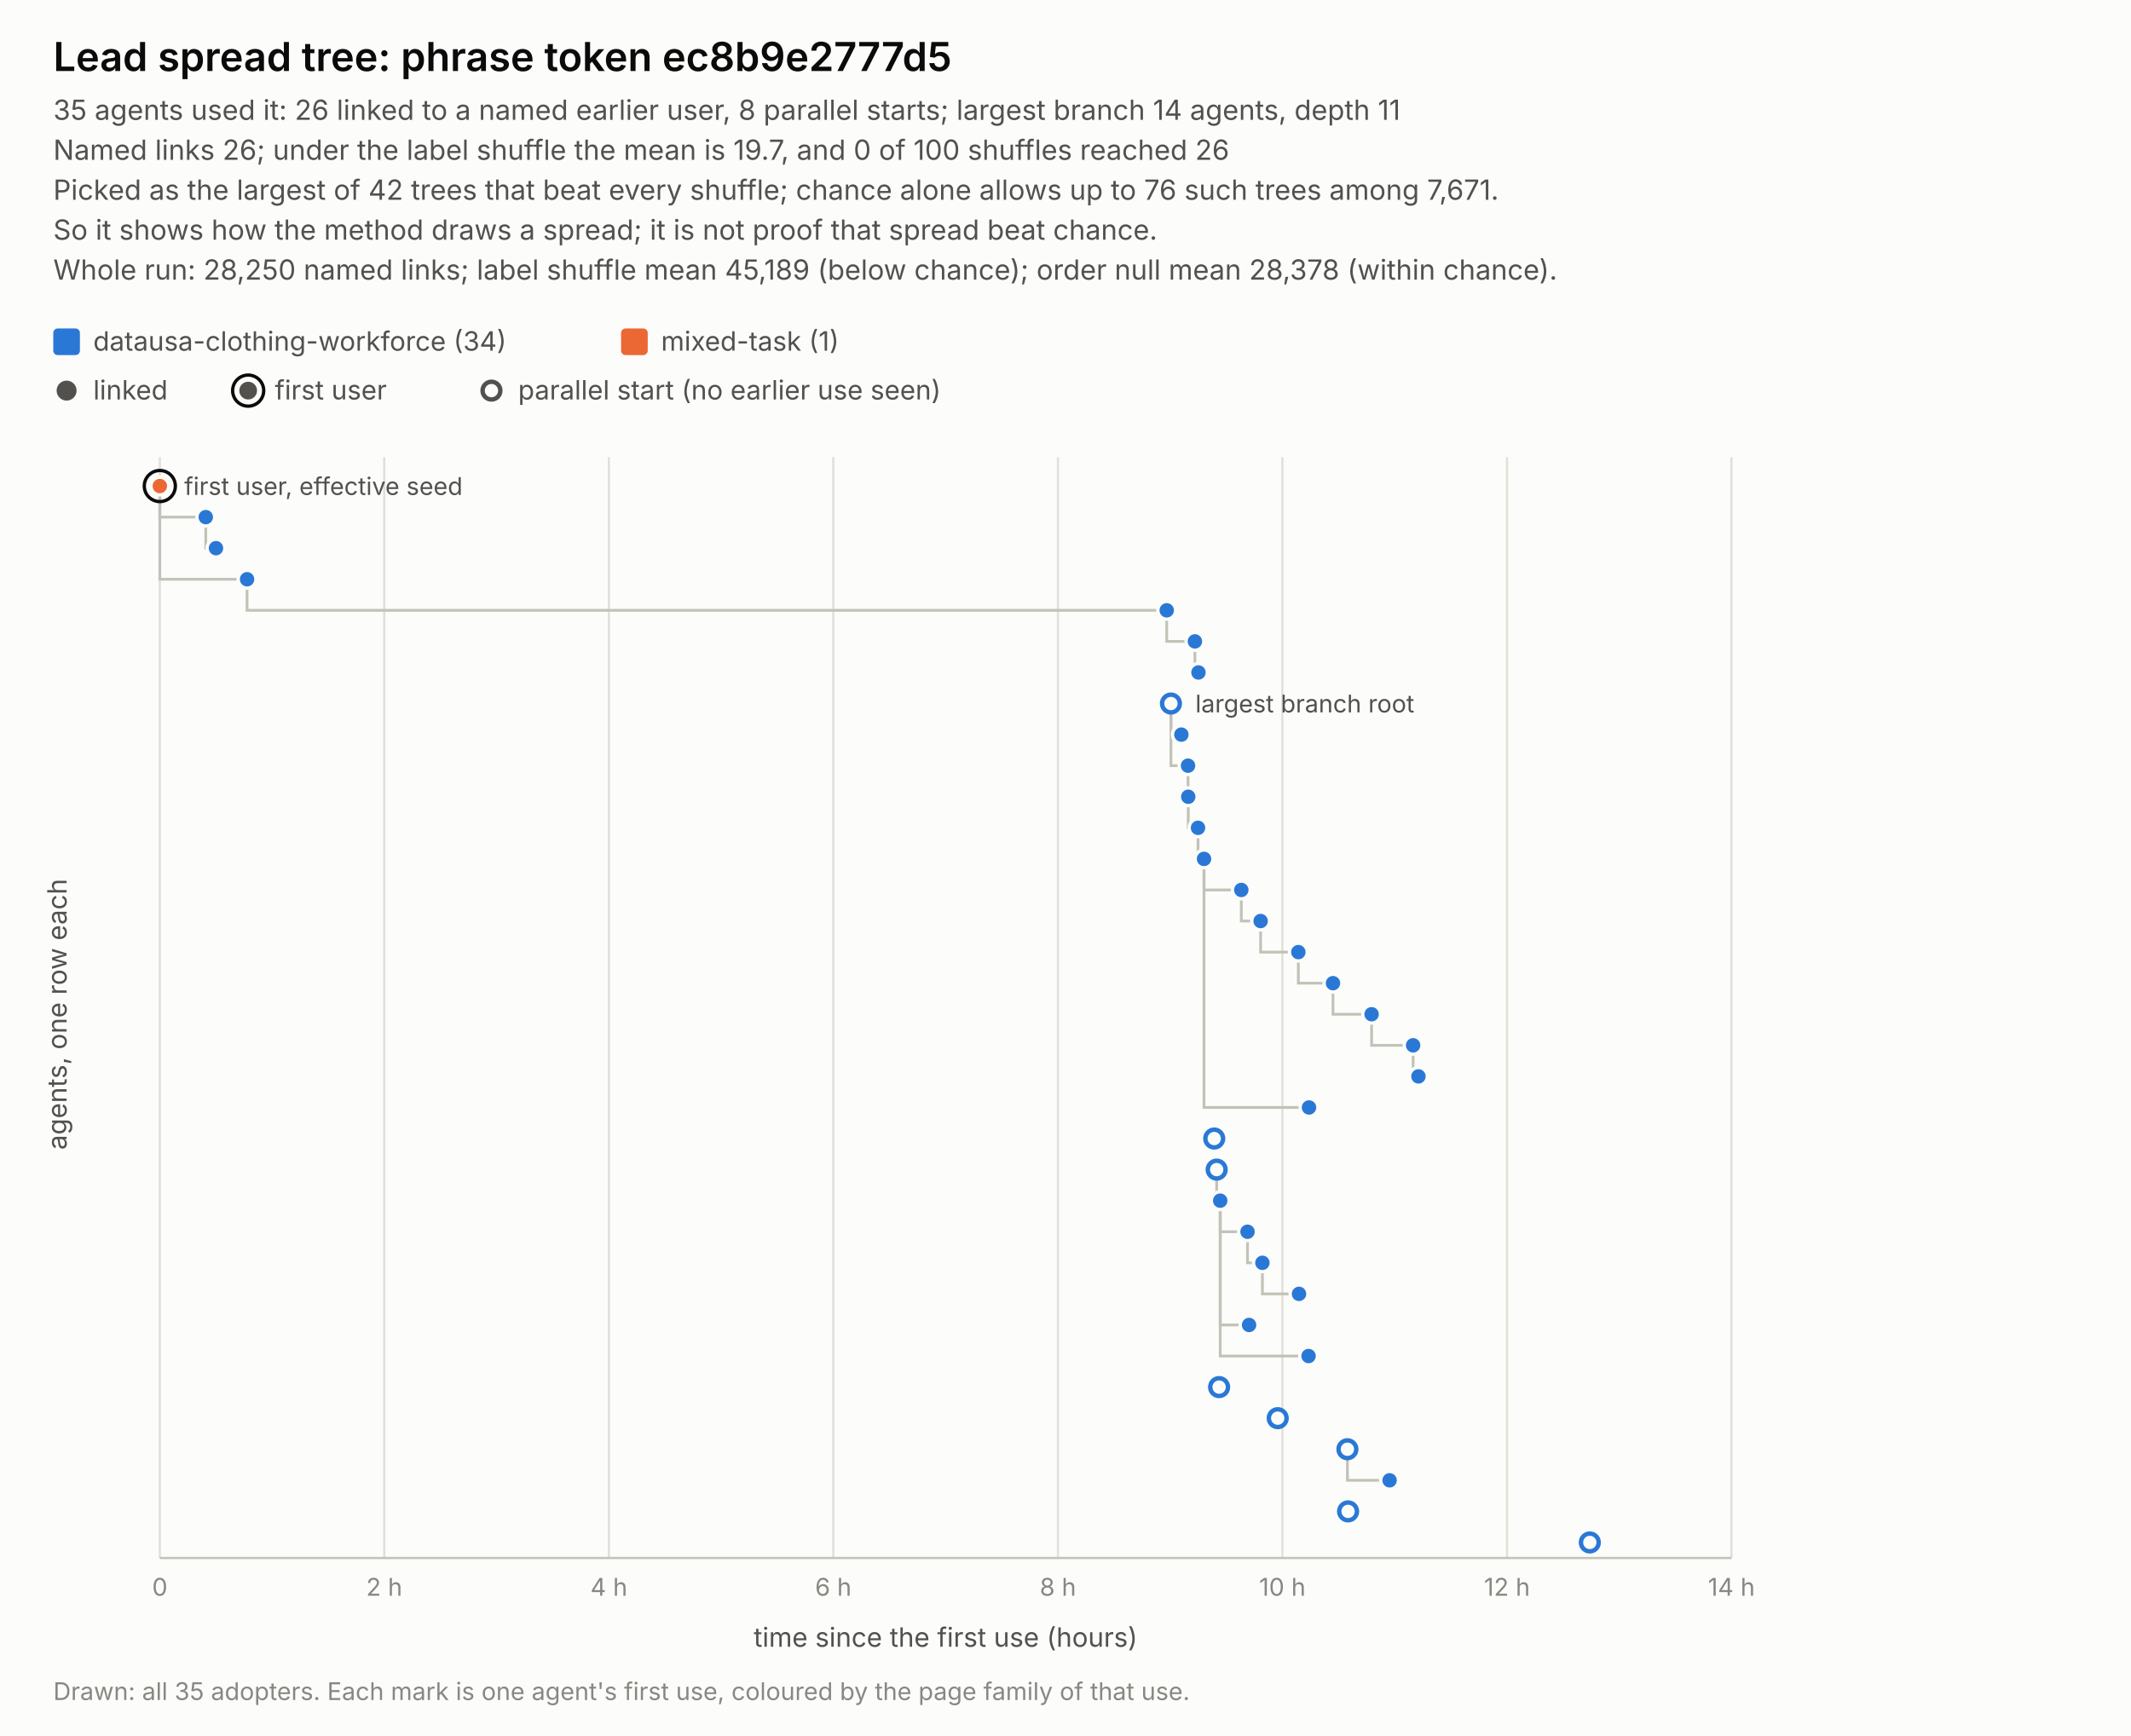
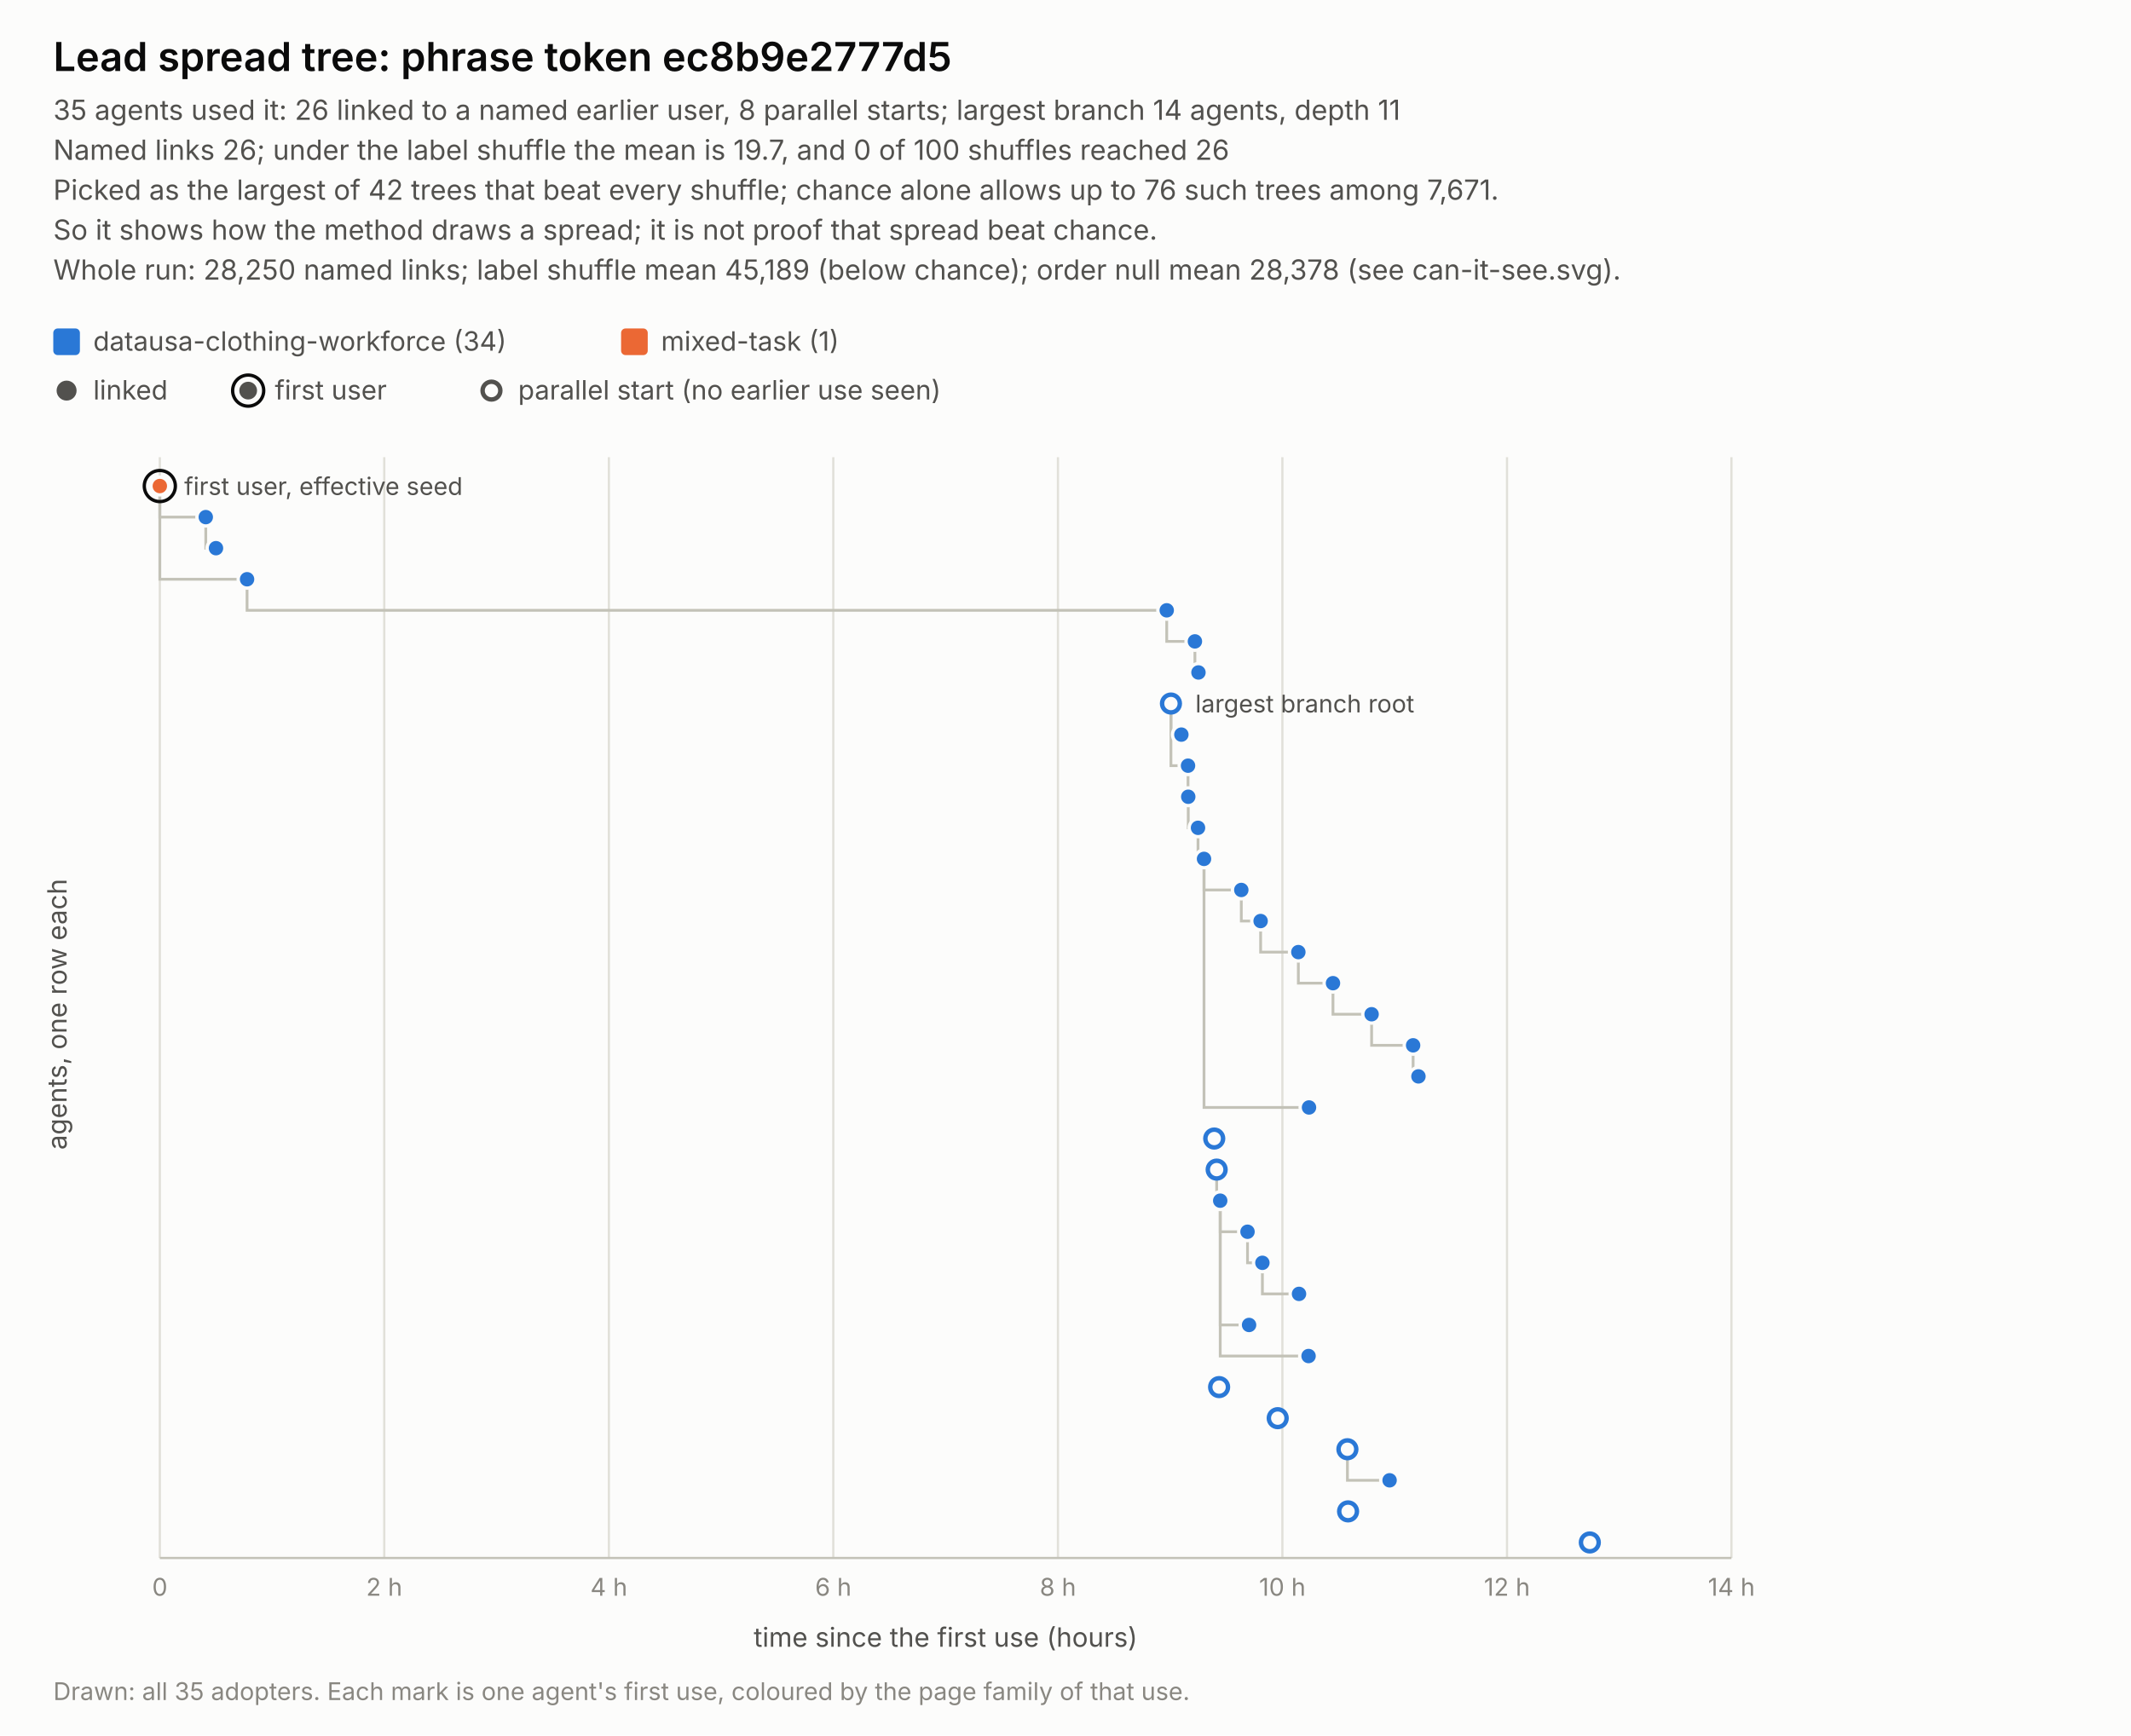
<svg xmlns="http://www.w3.org/2000/svg" width="960" height="782" viewBox="0 0 960 782" role="img" aria-labelledby="lead-title-el" font-family="system-ui, -apple-system, Segoe UI, sans-serif">
  <rect width="960" height="782" fill="#fcfcfb" />
  <text x="24" y="32" font-size="18" fill="#0b0b0b" font-weight="600" id="lead-title">Lead spread tree: phrase token ec8b9e2777d5</text>
  <text x="24" y="54" font-size="12.5" fill="#52514e">35 agents used it: 26 linked to a named earlier user, 8 parallel starts; largest branch 14 agents, depth 11</text>
  <text x="24" y="72" font-size="12.5" fill="#52514e">Named links 26; under the label shuffle the mean is 19.7, and 0 of 100 shuffles reached 26</text>
  <text x="24" y="90" font-size="12.5" fill="#52514e">Picked as the largest of 42 trees that beat every shuffle; chance alone allows up to 76 such trees among 7,671.</text>
  <text x="24" y="108" font-size="12.5" fill="#52514e">So it shows how the method draws a spread; it is not proof that spread beat chance.</text>
-   <text x="24" y="126" font-size="12.5" fill="#52514e">Whole run: 28,250 named links; label shuffle mean 45,189 (below chance); order null mean 28,378 (within chance).</text>
+   <text x="24" y="126" font-size="12.5" fill="#52514e">Whole run: 28,250 named links; label shuffle mean 45,189 (below chance); order null mean 28,378 (see can-it-see.svg).</text>
  <rect class="legend-swatch" x="24" y="148" width="12" height="12" rx="2" fill="#2a78d6" />
  <text x="42" y="158" font-size="12" fill="#52514e">datausa-clothing-workforce (34)</text>
  <rect class="legend-swatch" x="279.8" y="148" width="12" height="12" rx="2" fill="#eb6834" />
  <text x="297.8" y="158" font-size="12" fill="#52514e">mixed-task (1)</text>
  <circle cx="30" cy="176" r="4.5" fill="#52514e" />
  <text x="42" y="180" font-size="12" fill="#52514e">linked</text>
  <circle cx="111.8" cy="176" r="4" fill="#52514e" />
  <circle cx="111.8" cy="176" r="7" fill="none" stroke="#0b0b0b" stroke-width="1.5" />
  <text x="123.8" y="180" font-size="12" fill="#52514e">first user</text>
  <circle cx="221.4" cy="176" r="4" fill="#fcfcfb" stroke="#52514e" stroke-width="2" />
  <text x="233.4" y="180" font-size="12" fill="#52514e">parallel start (no earlier use seen)</text>
  <line x1="72" y1="206" x2="72" y2="702" stroke="#e1e0d9" stroke-width="1" />
  <text x="72" y="719" font-size="11" fill="#898781" text-anchor="middle">0</text>
  <line x1="173.1" y1="206" x2="173.1" y2="702" stroke="#e1e0d9" stroke-width="1" />
  <text x="173.1" y="719" font-size="11" fill="#898781" text-anchor="middle">2 h</text>
  <line x1="274.3" y1="206" x2="274.3" y2="702" stroke="#e1e0d9" stroke-width="1" />
  <text x="274.3" y="719" font-size="11" fill="#898781" text-anchor="middle">4 h</text>
  <line x1="375.4" y1="206" x2="375.4" y2="702" stroke="#e1e0d9" stroke-width="1" />
  <text x="375.4" y="719" font-size="11" fill="#898781" text-anchor="middle">6 h</text>
  <line x1="476.6" y1="206" x2="476.6" y2="702" stroke="#e1e0d9" stroke-width="1" />
  <text x="476.6" y="719" font-size="11" fill="#898781" text-anchor="middle">8 h</text>
  <line x1="577.7" y1="206" x2="577.7" y2="702" stroke="#e1e0d9" stroke-width="1" />
  <text x="577.7" y="719" font-size="11" fill="#898781" text-anchor="middle">10 h</text>
  <line x1="678.9" y1="206" x2="678.9" y2="702" stroke="#e1e0d9" stroke-width="1" />
  <text x="678.9" y="719" font-size="11" fill="#898781" text-anchor="middle">12 h</text>
  <line x1="780" y1="206" x2="780" y2="702" stroke="#e1e0d9" stroke-width="1" />
  <text x="780" y="719" font-size="11" fill="#898781" text-anchor="middle">14 h</text>
  <line x1="72" y1="702" x2="780" y2="702" stroke="#c3c2b7" stroke-width="1" />
  <text x="426" y="742" font-size="12" fill="#52514e" text-anchor="middle" id="lead-x-label">time since the first use (hours)</text>
  <text x="30" y="457" font-size="12" fill="#52514e" text-anchor="middle" id="lead-y-label" transform="rotate(-90 30 457)">agents, one row each</text>
  <path d="M72 219V233H92.7" fill="none" stroke="#c3c2b7" stroke-width="1.25" />
  <path d="M92.7 233V247H97.3" fill="none" stroke="#c3c2b7" stroke-width="1.25" />
  <path d="M72 219V261H111.3" fill="none" stroke="#c3c2b7" stroke-width="1.25" />
  <path d="M111.3 261V275H525.6" fill="none" stroke="#c3c2b7" stroke-width="1.25" />
  <path d="M525.6 275V289H538.3" fill="none" stroke="#c3c2b7" stroke-width="1.25" />
  <path d="M538.3 289V303H539.9" fill="none" stroke="#c3c2b7" stroke-width="1.25" />
  <path d="M527.5 317V331H532.2" fill="none" stroke="#c3c2b7" stroke-width="1.25" />
  <path d="M527.5 317V345H535.2" fill="none" stroke="#c3c2b7" stroke-width="1.25" />
  <path d="M535.2 345V359H535.3" fill="none" stroke="#c3c2b7" stroke-width="1.25" />
  <path d="M535.3 359V373H539.7" fill="none" stroke="#c3c2b7" stroke-width="1.25" />
  <path d="M539.7 373V387H542.4" fill="none" stroke="#c3c2b7" stroke-width="1.25" />
  <path d="M542.4 387V401H559.2" fill="none" stroke="#c3c2b7" stroke-width="1.25" />
  <path d="M559.2 401V415H567.9" fill="none" stroke="#c3c2b7" stroke-width="1.25" />
  <path d="M567.9 415V429H584.9" fill="none" stroke="#c3c2b7" stroke-width="1.25" />
  <path d="M584.9 429V443H600.5" fill="none" stroke="#c3c2b7" stroke-width="1.25" />
  <path d="M600.5 443V457H617.9" fill="none" stroke="#c3c2b7" stroke-width="1.25" />
  <path d="M617.9 457V471H636.6" fill="none" stroke="#c3c2b7" stroke-width="1.25" />
  <path d="M636.6 471V485H639" fill="none" stroke="#c3c2b7" stroke-width="1.25" />
  <path d="M542.4 387V499H589.7" fill="none" stroke="#c3c2b7" stroke-width="1.25" />
  <path d="M548.1 527V541H549.7" fill="none" stroke="#c3c2b7" stroke-width="1.25" />
  <path d="M549.7 541V555H562" fill="none" stroke="#c3c2b7" stroke-width="1.25" />
  <path d="M562 555V569H568.7" fill="none" stroke="#c3c2b7" stroke-width="1.25" />
  <path d="M568.7 569V583H585.2" fill="none" stroke="#c3c2b7" stroke-width="1.25" />
  <path d="M549.7 541V597H562.7" fill="none" stroke="#c3c2b7" stroke-width="1.25" />
  <path d="M549.7 541V611H589.5" fill="none" stroke="#c3c2b7" stroke-width="1.25" />
  <path d="M607 653V667H626" fill="none" stroke="#c3c2b7" stroke-width="1.25" />
  <circle class="node" data-family="mixed-task" cx="72" cy="219" r="4" fill="#eb6834" stroke="#fcfcfb" stroke-width="1.5" />
  <circle cx="72" cy="219" r="7" fill="none" stroke="#0b0b0b" stroke-width="1.5" />
  <text x="83" y="223" font-size="11" fill="#52514e">first user, effective seed</text>
  <circle class="node" data-family="datausa-clothing-workforce" cx="92.7" cy="233" r="4" fill="#2a78d6" stroke="#fcfcfb" stroke-width="1.5" />
  <circle class="node" data-family="datausa-clothing-workforce" cx="97.3" cy="247" r="4" fill="#2a78d6" stroke="#fcfcfb" stroke-width="1.5" />
  <circle class="node" data-family="datausa-clothing-workforce" cx="111.3" cy="261" r="4" fill="#2a78d6" stroke="#fcfcfb" stroke-width="1.5" />
  <circle class="node" data-family="datausa-clothing-workforce" cx="525.6" cy="275" r="4" fill="#2a78d6" stroke="#fcfcfb" stroke-width="1.5" />
  <circle class="node" data-family="datausa-clothing-workforce" cx="538.3" cy="289" r="4" fill="#2a78d6" stroke="#fcfcfb" stroke-width="1.5" />
  <circle class="node" data-family="datausa-clothing-workforce" cx="539.9" cy="303" r="4" fill="#2a78d6" stroke="#fcfcfb" stroke-width="1.5" />
  <circle class="node" data-family="datausa-clothing-workforce" cx="527.5" cy="317" r="4" fill="#fcfcfb" stroke="#2a78d6" stroke-width="2" />
  <text x="538.5" y="321" font-size="11" fill="#52514e">largest branch root</text>
  <circle class="node" data-family="datausa-clothing-workforce" cx="532.2" cy="331" r="4" fill="#2a78d6" stroke="#fcfcfb" stroke-width="1.5" />
  <circle class="node" data-family="datausa-clothing-workforce" cx="535.2" cy="345" r="4" fill="#2a78d6" stroke="#fcfcfb" stroke-width="1.5" />
  <circle class="node" data-family="datausa-clothing-workforce" cx="535.3" cy="359" r="4" fill="#2a78d6" stroke="#fcfcfb" stroke-width="1.5" />
  <circle class="node" data-family="datausa-clothing-workforce" cx="539.7" cy="373" r="4" fill="#2a78d6" stroke="#fcfcfb" stroke-width="1.5" />
  <circle class="node" data-family="datausa-clothing-workforce" cx="542.4" cy="387" r="4" fill="#2a78d6" stroke="#fcfcfb" stroke-width="1.5" />
  <circle class="node" data-family="datausa-clothing-workforce" cx="559.2" cy="401" r="4" fill="#2a78d6" stroke="#fcfcfb" stroke-width="1.5" />
  <circle class="node" data-family="datausa-clothing-workforce" cx="567.9" cy="415" r="4" fill="#2a78d6" stroke="#fcfcfb" stroke-width="1.5" />
  <circle class="node" data-family="datausa-clothing-workforce" cx="584.9" cy="429" r="4" fill="#2a78d6" stroke="#fcfcfb" stroke-width="1.5" />
  <circle class="node" data-family="datausa-clothing-workforce" cx="600.5" cy="443" r="4" fill="#2a78d6" stroke="#fcfcfb" stroke-width="1.5" />
  <circle class="node" data-family="datausa-clothing-workforce" cx="617.9" cy="457" r="4" fill="#2a78d6" stroke="#fcfcfb" stroke-width="1.5" />
  <circle class="node" data-family="datausa-clothing-workforce" cx="636.6" cy="471" r="4" fill="#2a78d6" stroke="#fcfcfb" stroke-width="1.5" />
  <circle class="node" data-family="datausa-clothing-workforce" cx="639" cy="485" r="4" fill="#2a78d6" stroke="#fcfcfb" stroke-width="1.5" />
  <circle class="node" data-family="datausa-clothing-workforce" cx="589.7" cy="499" r="4" fill="#2a78d6" stroke="#fcfcfb" stroke-width="1.5" />
  <circle class="node" data-family="datausa-clothing-workforce" cx="547" cy="513" r="4" fill="#fcfcfb" stroke="#2a78d6" stroke-width="2" />
  <circle class="node" data-family="datausa-clothing-workforce" cx="548.1" cy="527" r="4" fill="#fcfcfb" stroke="#2a78d6" stroke-width="2" />
  <circle class="node" data-family="datausa-clothing-workforce" cx="549.7" cy="541" r="4" fill="#2a78d6" stroke="#fcfcfb" stroke-width="1.5" />
  <circle class="node" data-family="datausa-clothing-workforce" cx="562" cy="555" r="4" fill="#2a78d6" stroke="#fcfcfb" stroke-width="1.5" />
  <circle class="node" data-family="datausa-clothing-workforce" cx="568.7" cy="569" r="4" fill="#2a78d6" stroke="#fcfcfb" stroke-width="1.5" />
  <circle class="node" data-family="datausa-clothing-workforce" cx="585.2" cy="583" r="4" fill="#2a78d6" stroke="#fcfcfb" stroke-width="1.5" />
  <circle class="node" data-family="datausa-clothing-workforce" cx="562.7" cy="597" r="4" fill="#2a78d6" stroke="#fcfcfb" stroke-width="1.5" />
  <circle class="node" data-family="datausa-clothing-workforce" cx="589.5" cy="611" r="4" fill="#2a78d6" stroke="#fcfcfb" stroke-width="1.5" />
  <circle class="node" data-family="datausa-clothing-workforce" cx="549.2" cy="625" r="4" fill="#fcfcfb" stroke="#2a78d6" stroke-width="2" />
  <circle class="node" data-family="datausa-clothing-workforce" cx="575.6" cy="639" r="4" fill="#fcfcfb" stroke="#2a78d6" stroke-width="2" />
  <circle class="node" data-family="datausa-clothing-workforce" cx="607" cy="653" r="4" fill="#fcfcfb" stroke="#2a78d6" stroke-width="2" />
  <circle class="node" data-family="datausa-clothing-workforce" cx="626" cy="667" r="4" fill="#2a78d6" stroke="#fcfcfb" stroke-width="1.5" />
  <circle class="node" data-family="datausa-clothing-workforce" cx="607.3" cy="681" r="4" fill="#fcfcfb" stroke="#2a78d6" stroke-width="2" />
  <circle class="node" data-family="datausa-clothing-workforce" cx="716.2" cy="695" r="4" fill="#fcfcfb" stroke="#2a78d6" stroke-width="2" />
  <text x="24" y="766" font-size="11" fill="#898781">Drawn: all 35 adopters. Each mark is one agent's first use, coloured by the page family of that use.</text>
</svg>
